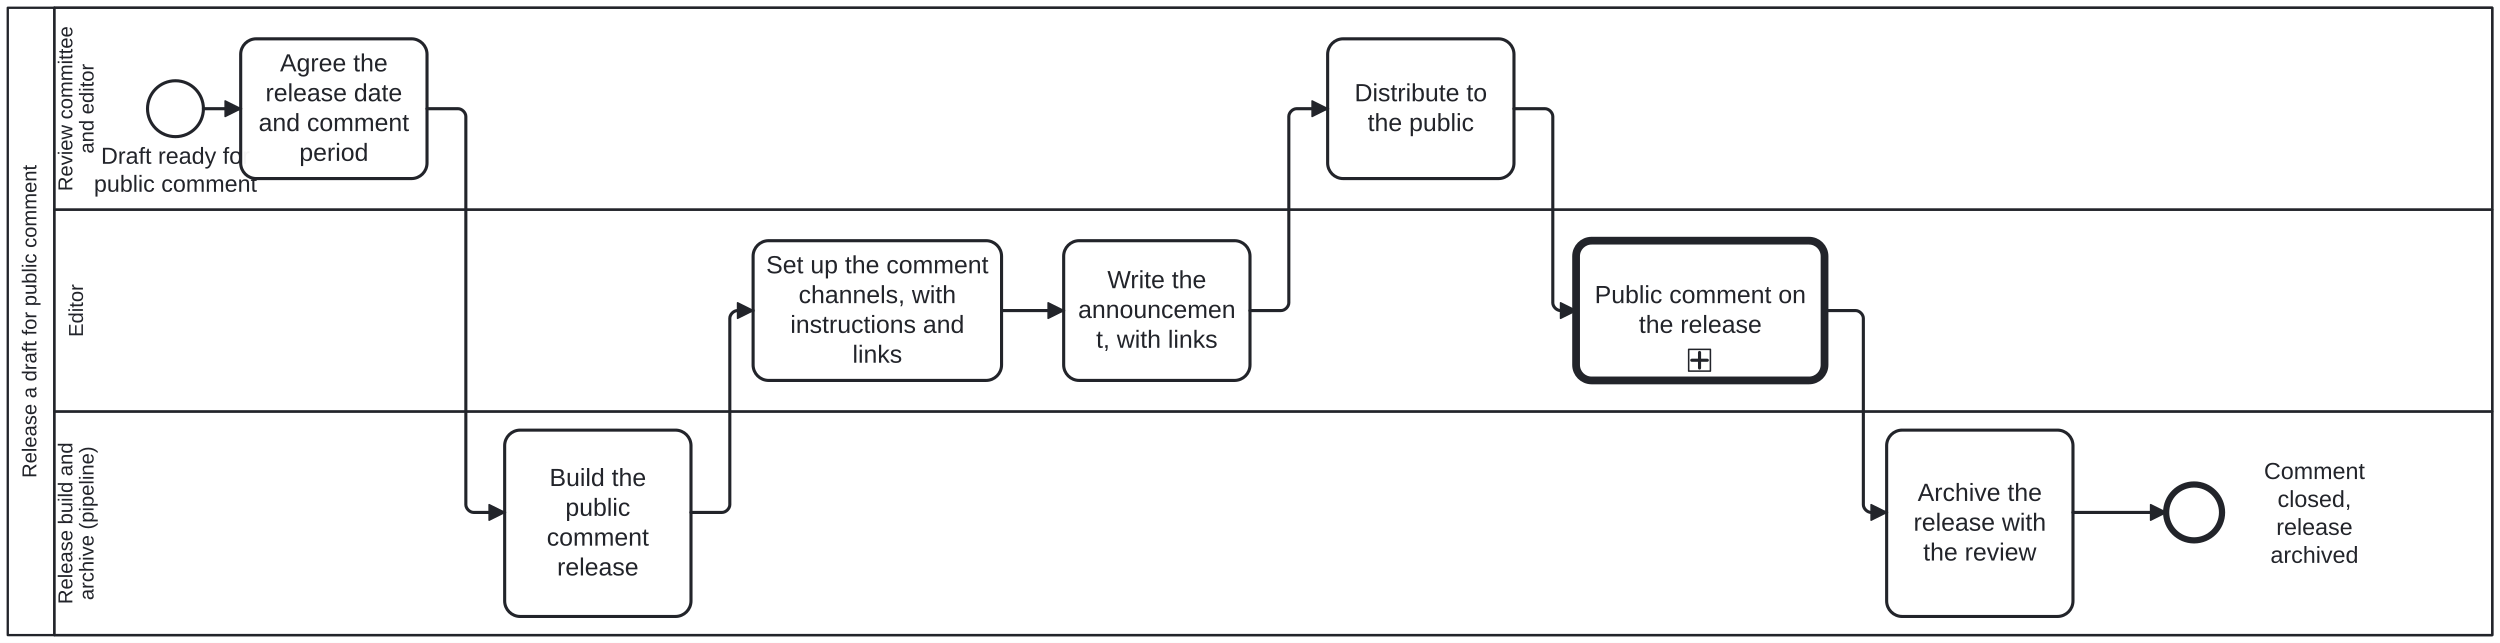
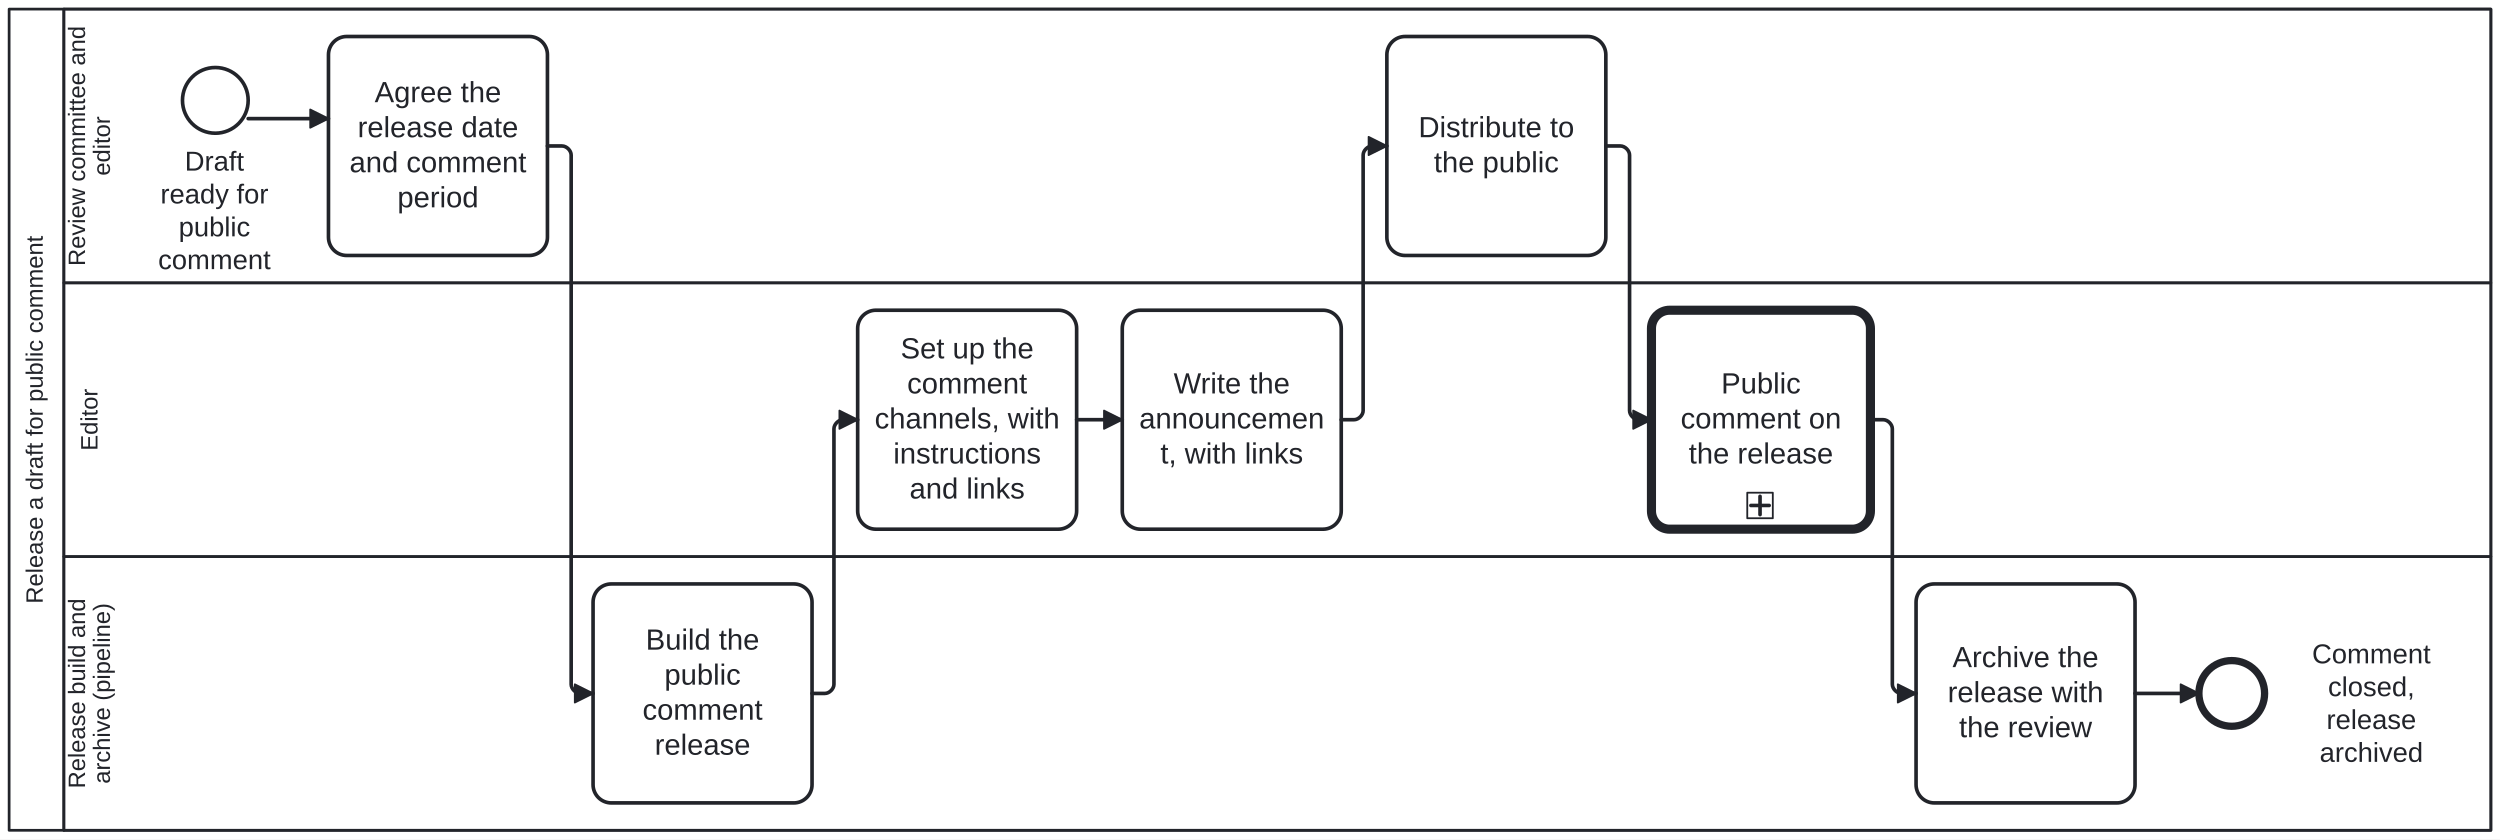
- <svg xmlns="http://www.w3.org/2000/svg" width="100%" style="max-width:100%;height:auto" viewBox="95 55 1610 414" version="1.1">
-   <rect x="95" y="55" width="1610" height="414" fill="#ffffff" />
+ <svg xmlns="http://www.w3.org/2000/svg" width="100%" style="max-width:100%;height:auto" viewBox="95 55 1370 460" version="1.1">
+   <rect x="95" y="55" width="1370" height="460" fill="#ffffff" />
  <g class="djs-group">
    <g class="djs-element djs-shape" data-element-id="Participant_PublicCommentRelease" style="display: block;" transform="matrix(1 0 0 1 100 60)">
      <g class="djs-visual">
-         <rect x="0" y="0" width="1600" height="404" rx="0" ry="0" style="stroke-linecap: round; stroke-linejoin: round; stroke: rgb(34, 36, 42); stroke-width: 1.5px; fill: white; fill-opacity: 0.95;" />
-         <path style="fill: none; stroke-linecap: round; stroke-linejoin: round; stroke: rgb(34, 36, 42); stroke-width: 1.5px;" d="M30,0L30,404" />
-         <text lineHeight="1.05" class="djs-label" transform="matrix(-1.83697e-16 -1 1 -1.83697e-16 0 404)" style="font-family: Arial, sans-serif; font-size: 13px; font-weight: normal; fill: rgb(34, 36, 42);">
-           <tspan x="101.202" y="18.413">Release a draft for public comment</tspan>
+         <rect x="0" y="0" width="1360" height="450" rx="0" ry="0" style="stroke-linecap: round; stroke-linejoin: round; stroke: rgb(34, 36, 42); stroke-width: 1.5px; fill: white; fill-opacity: 0.95;" />
+         <path style="fill: none; stroke-linecap: round; stroke-linejoin: round; stroke: rgb(34, 36, 42); stroke-width: 1.5px;" d="M30,0L30,450" />
+         <text lineHeight="1.05" class="djs-label" transform="matrix(-1.83697e-16 -1 1 -1.83697e-16 0 450)" style="font-family: Arial, sans-serif; font-size: 13px; font-weight: normal; fill: rgb(34, 36, 42);">
+           <tspan x="124.202" y="18.413">Release a draft for public comment</tspan>
        </text>
      </g>
-       <rect class="djs-hit djs-hit-all" x="0" y="0" width="1600" height="404" style="fill: none; stroke-opacity: 0; stroke: white; stroke-width: 15px;" />
+       <rect class="djs-hit djs-hit-all" x="0" y="0" width="1360" height="450" style="fill: none; stroke-opacity: 0; stroke: white; stroke-width: 15px;" />
    </g>
    <g class="djs-children">
      <g class="djs-group">
-         <g class="djs-element djs-shape" data-element-id="Lane_Pipeline" style="display: block;" transform="matrix(1 0 0 1 130 320)">
-           <g class="djs-visual">
-             <rect x="0" y="0" width="1570" height="144" rx="0" ry="0" style="stroke-linecap: round; stroke-linejoin: round; stroke: rgb(34, 36, 42); stroke-width: 1.5px; fill: white; fill-opacity: 0.25;" />
-             <text lineHeight="1.05" class="djs-label" transform="matrix(-1.83697e-16 -1 1 -1.83697e-16 0 144)" style="font-family: Arial, sans-serif; font-size: 13px; font-weight: normal; fill: rgb(34, 36, 42);">
-               <tspan x="19.962" y="11.588">Release build and </tspan>
-               <tspan x="22.504" y="25.238">archive (pipeline)</tspan>
-             </text>
-           </g>
-           <rect class="djs-hit djs-hit-all" x="0" y="0" width="1570" height="144" style="fill: none; stroke-opacity: 0; stroke: white; stroke-width: 15px;" />
-         </g>
-       </g>
-       <g class="djs-group">
-         <g class="djs-element djs-shape" data-element-id="Lane_Editor" style="display: block;" transform="matrix(1 0 0 1 130 190)">
-           <g class="djs-visual">
-             <rect x="0" y="0" width="1570" height="130" rx="0" ry="0" style="stroke-linecap: round; stroke-linejoin: round; stroke: rgb(34, 36, 42); stroke-width: 1.5px; fill: white; fill-opacity: 0.25;" />
-             <text lineHeight="1.05" class="djs-label" transform="matrix(-1.83697e-16 -1 1 -1.83697e-16 0 130)" style="font-family: Arial, sans-serif; font-size: 13px; font-weight: normal; fill: rgb(34, 36, 42);">
-               <tspan x="48.02" y="18.413">Editor</tspan>
-             </text>
-           </g>
-           <rect class="djs-hit djs-hit-all" x="0" y="0" width="1570" height="130" style="fill: none; stroke-opacity: 0; stroke: white; stroke-width: 15px;" />
+         <g class="djs-element djs-shape" data-element-id="Lane_Pipeline" style="display: block;" transform="matrix(1 0 0 1 130 360)">
+           <g class="djs-visual">
+             <rect x="0" y="0" width="1330" height="150" rx="0" ry="0" style="stroke-linecap: round; stroke-linejoin: round; stroke: rgb(34, 36, 42); stroke-width: 1.5px; fill: white; fill-opacity: 0.25;" />
+             <text lineHeight="1.05" class="djs-label" transform="matrix(-1.83697e-16 -1 1 -1.83697e-16 0 150)" style="font-family: Arial, sans-serif; font-size: 13px; font-weight: normal; fill: rgb(34, 36, 42);">
+               <tspan x="22.962" y="11.588">Release build and </tspan>
+               <tspan x="25.504" y="25.238">archive (pipeline)</tspan>
+             </text>
+           </g>
+           <rect class="djs-hit djs-hit-all" x="0" y="0" width="1330" height="150" style="fill: none; stroke-opacity: 0; stroke: white; stroke-width: 15px;" />
+         </g>
+       </g>
+       <g class="djs-group">
+         <g class="djs-element djs-shape" data-element-id="Lane_Editor" style="display: block;" transform="matrix(1 0 0 1 130 210)">
+           <g class="djs-visual">
+             <rect x="0" y="0" width="1330" height="150" rx="0" ry="0" style="stroke-linecap: round; stroke-linejoin: round; stroke: rgb(34, 36, 42); stroke-width: 1.5px; fill: white; fill-opacity: 0.25;" />
+             <text lineHeight="1.05" class="djs-label" transform="matrix(-1.83697e-16 -1 1 -1.83697e-16 0 150)" style="font-family: Arial, sans-serif; font-size: 13px; font-weight: normal; fill: rgb(34, 36, 42);">
+               <tspan x="58.02" y="18.413">Editor</tspan>
+             </text>
+           </g>
+           <rect class="djs-hit djs-hit-all" x="0" y="0" width="1330" height="150" style="fill: none; stroke-opacity: 0; stroke: white; stroke-width: 15px;" />
        </g>
      </g>
      <g class="djs-group">
        <g class="djs-element djs-shape" data-element-id="Lane_Committee" style="display: block;" transform="matrix(1 0 0 1 130 60)">
          <g class="djs-visual">
-             <rect x="0" y="0" width="1570" height="130" rx="0" ry="0" style="stroke-linecap: round; stroke-linejoin: round; stroke: rgb(34, 36, 42); stroke-width: 1.5px; fill: white; fill-opacity: 0.25;" />
-             <text lineHeight="1.05" class="djs-label" transform="matrix(-1.83697e-16 -1 1 -1.83697e-16 0 130)" style="font-family: Arial, sans-serif; font-size: 13px; font-weight: normal; fill: rgb(34, 36, 42);">
-               <tspan x="11.902" y="11.588">Review committee </tspan>
-               <tspan x="36.09" y="25.238">and editor</tspan>
-             </text>
-           </g>
-           <rect class="djs-hit djs-hit-all" x="0" y="0" width="1570" height="130" style="fill: none; stroke-opacity: 0; stroke: white; stroke-width: 15px;" />
-         </g>
-       </g>
-       <g class="djs-group">
-         <g class="djs-element djs-shape" data-element-id="StartEvent_DraftReady" style="display: block;" transform="matrix(1 0 0 1 190 107)">
+             <rect x="0" y="0" width="1330" height="150" rx="0" ry="0" style="stroke-linecap: round; stroke-linejoin: round; stroke: rgb(34, 36, 42); stroke-width: 1.5px; fill: white; fill-opacity: 0.25;" />
+             <text lineHeight="1.05" class="djs-label" transform="matrix(-1.83697e-16 -1 1 -1.83697e-16 0 150)" style="font-family: Arial, sans-serif; font-size: 13px; font-weight: normal; fill: rgb(34, 36, 42);">
+               <tspan x="9.251" y="11.588">Review committee and </tspan>
+               <tspan x="58.74" y="25.238">editor</tspan>
+             </text>
+           </g>
+           <rect class="djs-hit djs-hit-all" x="0" y="0" width="1330" height="150" style="fill: none; stroke-opacity: 0; stroke: white; stroke-width: 15px;" />
+         </g>
+       </g>
+       <g class="djs-group">
+         <g class="djs-element djs-shape" data-element-id="StartEvent_DraftReady" style="display: block;" transform="matrix(1 0 0 1 195 92)">
          <g class="djs-visual">
            <circle cx="18" cy="18" r="18" style="stroke-linecap: round; stroke-linejoin: round; stroke: rgb(34, 36, 42); stroke-width: 2px; fill: white; fill-opacity: 0.95;" />
          </g>
          <rect class="djs-hit djs-hit-all" x="0" y="0" width="36" height="36" style="fill: none; stroke-opacity: 0; stroke: white; stroke-width: 15px;" />
        </g>
      </g>
      <g class="djs-group">
-         <g class="djs-element djs-shape" data-element-id="StartEvent_DraftReady_label" style="display: block;" transform="matrix(1 0 0 1 155 147)">
+         <g class="djs-element djs-shape" data-element-id="StartEvent_DraftReady_label" style="display: block;" transform="matrix(1 0 0 1 175 135)">
          <g class="djs-visual">
            <text lineHeight="1.2" class="djs-label" style="font-family: Arial, sans-serif; font-size: 15px; font-weight: normal; fill: rgb(34, 36, 42);">
-               <tspan x="5.067" y="13.5">Draft ready for</tspan>
-               <tspan x="0.478" y="31.5">public comment</tspan>
-             </text>
-           </g>
-           <rect class="djs-hit djs-hit-all" x="0" y="0" width="106" height="36" style="fill: none; stroke-opacity: 0; stroke: white; stroke-width: 15px;" />
-         </g>
-       </g>
-       <g class="djs-group">
-         <g class="djs-element djs-shape" data-element-id="Task_AgreeReleaseDate" style="display: block;" transform="matrix(1 0 0 1 250 80)">
-           <g class="djs-visual">
-             <rect x="0" y="0" width="120" height="90" rx="10" ry="10" style="stroke-linecap: round; stroke-linejoin: round; stroke: rgb(34, 36, 42); stroke-width: 2px; fill: white; fill-opacity: 0.95;" />
-             <text lineHeight="1.2" class="djs-label" style="font-family: Arial, sans-serif; font-size: 16px; font-weight: normal; fill: rgb(34, 36, 42);">
-               <tspan x="25.309" y="21">Agree the </tspan>
-               <tspan x="15.969" y="40.2">release date </tspan>
-               <tspan x="11.531" y="59.4">and comment </tspan>
-               <tspan x="37.762" y="78.6">period</tspan>
-             </text>
-           </g>
-           <rect class="djs-hit djs-hit-all" x="0" y="0" width="120" height="90" style="fill: none; stroke-opacity: 0; stroke: white; stroke-width: 15px;" />
-         </g>
-       </g>
-       <g class="djs-group">
-         <g class="djs-element djs-shape" data-element-id="Task_BuildPcRelease" style="display: block;" transform="matrix(1 0 0 1 420 332)">
+               <tspan x="21.248" y="13.5">Draft </tspan>
+               <tspan x="7.903" y="31.5">ready for </tspan>
+               <tspan x="17.904" y="49.5">public </tspan>
+               <tspan x="6.658" y="67.5">comment</tspan>
+             </text>
+           </g>
+           <rect class="djs-hit djs-hit-all" x="0" y="0" width="75" height="54" style="fill: none; stroke-opacity: 0; stroke: white; stroke-width: 15px;" />
+         </g>
+       </g>
+       <g class="djs-group">
+         <g class="djs-element djs-shape" data-element-id="Task_AgreeReleaseDate" style="display: block;" transform="matrix(1 0 0 1 275 75)">
+           <g class="djs-visual">
+             <rect x="0" y="0" width="120" height="120" rx="10" ry="10" style="stroke-linecap: round; stroke-linejoin: round; stroke: rgb(34, 36, 42); stroke-width: 2px; fill: white; fill-opacity: 0.95;" />
+             <text lineHeight="1.2" class="djs-label" style="font-family: Arial, sans-serif; font-size: 16px; font-weight: normal; fill: rgb(34, 36, 42);">
+               <tspan x="25.309" y="36">Agree the </tspan>
+               <tspan x="15.969" y="55.2">release date </tspan>
+               <tspan x="11.531" y="74.4">and comment </tspan>
+               <tspan x="37.762" y="93.6">period</tspan>
+             </text>
+           </g>
+           <rect class="djs-hit djs-hit-all" x="0" y="0" width="120" height="120" style="fill: none; stroke-opacity: 0; stroke: white; stroke-width: 15px;" />
+         </g>
+       </g>
+       <g class="djs-group">
+         <g class="djs-element djs-shape" data-element-id="Task_BuildPcRelease" style="display: block;" transform="matrix(1 0 0 1 420 375)">
          <g class="djs-visual">
            <rect x="0" y="0" width="120" height="120" rx="10" ry="10" style="stroke-linecap: round; stroke-linejoin: round; stroke: rgb(34, 36, 42); stroke-width: 2px; fill: white; fill-opacity: 0.95;" />
            <text lineHeight="1.2" class="djs-label" style="font-family: Arial, sans-serif; font-size: 16px; font-weight: normal; fill: rgb(34, 36, 42);">
              <tspan x="28.867" y="36">Build the </tspan>
              <tspan x="39.098" y="55.2">public </tspan>
              <tspan x="27.102" y="74.4">comment </tspan>
              <tspan x="33.762" y="93.6">release</tspan>
            </text>
          </g>
          <rect class="djs-hit djs-hit-all" x="0" y="0" width="120" height="120" style="fill: none; stroke-opacity: 0; stroke: white; stroke-width: 15px;" />
        </g>
      </g>
      <g class="djs-group">
-         <g class="djs-element djs-shape" data-element-id="Task_SetUpChannels" style="display: block;" transform="matrix(1 0 0 1 580 210)">
-           <g class="djs-visual">
-             <rect x="0" y="0" width="160" height="90" rx="10" ry="10" style="stroke-linecap: round; stroke-linejoin: round; stroke: rgb(34, 36, 42); stroke-width: 2px; fill: white; fill-opacity: 0.95;" />
-             <text lineHeight="1.2" class="djs-label" style="font-family: Arial, sans-serif; font-size: 16px; font-weight: normal; fill: rgb(34, 36, 42);">
-               <tspan x="8.406" y="21">Set up the comment </tspan>
-               <tspan x="29.305" y="40.2">channels, with </tspan>
-               <tspan x="23.969" y="59.4">instructions and </tspan>
-               <tspan x="63.996" y="78.6">links</tspan>
-             </text>
-           </g>
-           <rect class="djs-hit djs-hit-all" x="0" y="0" width="160" height="90" style="fill: none; stroke-opacity: 0; stroke: white; stroke-width: 15px;" />
-         </g>
-       </g>
-       <g class="djs-group">
-         <g class="djs-element djs-shape" data-element-id="Task_WriteAnnouncement" style="display: block;" transform="matrix(1 0 0 1 780 210)">
-           <g class="djs-visual">
-             <rect x="0" y="0" width="120" height="90" rx="10" ry="10" style="stroke-linecap: round; stroke-linejoin: round; stroke: rgb(34, 36, 42); stroke-width: 2px; fill: white; fill-opacity: 0.95;" />
-             <text lineHeight="1.2" class="djs-label" style="font-family: Arial, sans-serif; font-size: 16px; font-weight: normal; fill: rgb(34, 36, 42);">
-               <tspan x="28.137" y="30.6">Write the </tspan>
-               <tspan x="9.293" y="49.8">announcemen</tspan>
-               <tspan x="20.879" y="69">t, with links</tspan>
-             </text>
-           </g>
-           <rect class="djs-hit djs-hit-all" x="0" y="0" width="120" height="90" style="fill: none; stroke-opacity: 0; stroke: white; stroke-width: 15px;" />
-         </g>
-       </g>
-       <g class="djs-group">
-         <g class="djs-element djs-shape" data-element-id="Task_Distribute" style="display: block;" transform="matrix(1 0 0 1 950 80)">
-           <g class="djs-visual">
-             <rect x="0" y="0" width="120" height="90" rx="10" ry="10" style="stroke-linecap: round; stroke-linejoin: round; stroke: rgb(34, 36, 42); stroke-width: 2px; fill: white; fill-opacity: 0.95;" />
-             <text lineHeight="1.2" class="djs-label" style="font-family: Arial, sans-serif; font-size: 16px; font-weight: normal; fill: rgb(34, 36, 42);">
-               <tspan x="17.316" y="40.2">Distribute to </tspan>
-               <tspan x="25.754" y="59.4">the public</tspan>
-             </text>
-           </g>
-           <rect class="djs-hit djs-hit-all" x="0" y="0" width="120" height="90" style="fill: none; stroke-opacity: 0; stroke: white; stroke-width: 15px;" />
+         <g class="djs-element djs-shape" data-element-id="Task_SetUpChannels" style="display: block;" transform="matrix(1 0 0 1 565 225)">
+           <g class="djs-visual">
+             <rect x="0" y="0" width="120" height="120" rx="10" ry="10" style="stroke-linecap: round; stroke-linejoin: round; stroke: rgb(34, 36, 42); stroke-width: 2px; fill: white; fill-opacity: 0.95;" />
+             <text lineHeight="1.2" class="djs-label" style="font-family: Arial, sans-serif; font-size: 16px; font-weight: normal; fill: rgb(34, 36, 42);">
+               <tspan x="23.527" y="26.4">Set up the </tspan>
+               <tspan x="27.102" y="45.6">comment </tspan>
+               <tspan x="9.305" y="64.8">channels, with </tspan>
+               <tspan x="19.539" y="84">instructions </tspan>
+               <tspan x="28.426" y="103.2">and links</tspan>
+             </text>
+           </g>
+           <rect class="djs-hit djs-hit-all" x="0" y="0" width="120" height="120" style="fill: none; stroke-opacity: 0; stroke: white; stroke-width: 15px;" />
+         </g>
+       </g>
+       <g class="djs-group">
+         <g class="djs-element djs-shape" data-element-id="Task_WriteAnnouncement" style="display: block;" transform="matrix(1 0 0 1 710 225)">
+           <g class="djs-visual">
+             <rect x="0" y="0" width="120" height="120" rx="10" ry="10" style="stroke-linecap: round; stroke-linejoin: round; stroke: rgb(34, 36, 42); stroke-width: 2px; fill: white; fill-opacity: 0.95;" />
+             <text lineHeight="1.2" class="djs-label" style="font-family: Arial, sans-serif; font-size: 16px; font-weight: normal; fill: rgb(34, 36, 42);">
+               <tspan x="28.137" y="45.6">Write the </tspan>
+               <tspan x="9.293" y="64.8">announcemen</tspan>
+               <tspan x="20.879" y="84">t, with links</tspan>
+             </text>
+           </g>
+           <rect class="djs-hit djs-hit-all" x="0" y="0" width="120" height="120" style="fill: none; stroke-opacity: 0; stroke: white; stroke-width: 15px;" />
+         </g>
+       </g>
+       <g class="djs-group">
+         <g class="djs-element djs-shape" data-element-id="Task_Distribute" style="display: block;" transform="matrix(1 0 0 1 855 75)">
+           <g class="djs-visual">
+             <rect x="0" y="0" width="120" height="120" rx="10" ry="10" style="stroke-linecap: round; stroke-linejoin: round; stroke: rgb(34, 36, 42); stroke-width: 2px; fill: white; fill-opacity: 0.95;" />
+             <text lineHeight="1.2" class="djs-label" style="font-family: Arial, sans-serif; font-size: 16px; font-weight: normal; fill: rgb(34, 36, 42);">
+               <tspan x="17.316" y="55.2">Distribute to </tspan>
+               <tspan x="25.754" y="74.4">the public</tspan>
+             </text>
+           </g>
+           <rect class="djs-hit djs-hit-all" x="0" y="0" width="120" height="120" style="fill: none; stroke-opacity: 0; stroke: white; stroke-width: 15px;" />
        </g>
      </g>
      <g class="djs-group">
        <a class="fa-subprocess-link" href="public-comment.svg" target="_top">
-           <g class="djs-element djs-shape" data-element-id="CallActivity_PublicComment" style="display: block;" transform="matrix(1 0 0 1 1110 210)">
+           <g class="djs-element djs-shape" data-element-id="CallActivity_PublicComment" style="display: block;" transform="matrix(1 0 0 1 1000 225)">
            <g class="djs-visual">
-               <rect x="0" y="0" width="160" height="90" rx="10" ry="10" style="stroke-linecap: round; stroke-linejoin: round; stroke: rgb(34, 36, 42); stroke-width: 5px; fill: white; fill-opacity: 0.95;" />
+               <rect x="0" y="0" width="120" height="120" rx="10" ry="10" style="stroke-linecap: round; stroke-linejoin: round; stroke: rgb(34, 36, 42); stroke-width: 5px; fill: white; fill-opacity: 0.95;" />
              <text lineHeight="1.2" class="djs-label" style="font-family: Arial, sans-serif; font-size: 16px; font-weight: normal; fill: rgb(34, 36, 42);">
-                 <tspan x="11.969" y="40.2">Public comment on </tspan>
-                 <tspan x="40.418" y="59.4">the release</tspan>
+                 <tspan x="38.211" y="45.6">Public </tspan>
+                 <tspan x="15.98" y="64.8">comment on </tspan>
+                 <tspan x="20.418" y="84">the release</tspan>
              </text>
-               <rect x="0" y="0" width="14" height="14" rx="0" ry="0" style="stroke-linecap: round; stroke-linejoin: round; stroke: rgb(34, 36, 42); stroke-width: 1px; fill: white;" transform="matrix(1 0 0 1 72.5 70)" />
-               <path data-marker="sub-process" d="m72.5,70 m 7,2 l 0,10 m -5,-5 l 10,0" style="fill: white; stroke-linecap: round; stroke-linejoin: round; stroke: rgb(34, 36, 42); stroke-width: 2px;" />
+               <rect x="0" y="0" width="14" height="14" rx="0" ry="0" style="stroke-linecap: round; stroke-linejoin: round; stroke: rgb(34, 36, 42); stroke-width: 1px; fill: white;" transform="matrix(1 0 0 1 52.5 100)" />
+               <path data-marker="sub-process" d="m52.5,100 m 7,2 l 0,10 m -5,-5 l 10,0" style="fill: white; stroke-linecap: round; stroke-linejoin: round; stroke: rgb(34, 36, 42); stroke-width: 2px;" />
            </g>
-             <rect class="djs-hit djs-hit-all" x="0" y="0" width="160" height="90" style="fill: none; stroke-opacity: 0; stroke: white; stroke-width: 15px;" />
+             <rect class="djs-hit djs-hit-all" x="0" y="0" width="120" height="120" style="fill: none; stroke-opacity: 0; stroke: white; stroke-width: 15px;" />
          </g>
        </a>
      </g>
      <g class="djs-group">
-         <g class="djs-element djs-shape" data-element-id="Task_ArchiveRelease" style="display: block;" transform="matrix(1 0 0 1 1310 332)">
+         <g class="djs-element djs-shape" data-element-id="Task_ArchiveRelease" style="display: block;" transform="matrix(1 0 0 1 1145 375)">
          <g class="djs-visual">
            <rect x="0" y="0" width="120" height="120" rx="10" ry="10" style="stroke-linecap: round; stroke-linejoin: round; stroke: rgb(34, 36, 42); stroke-width: 2px; fill: white; fill-opacity: 0.95;" />
            <text lineHeight="1.2" class="djs-label" style="font-family: Arial, sans-serif; font-size: 16px; font-weight: normal; fill: rgb(34, 36, 42);">
              <tspan x="19.98" y="45.6">Archive the </tspan>
              <tspan x="17.312" y="64.8">release with </tspan>
              <tspan x="23.539" y="84">the review</tspan>
            </text>
          </g>
          <rect class="djs-hit djs-hit-all" x="0" y="0" width="120" height="120" style="fill: none; stroke-opacity: 0; stroke: white; stroke-width: 15px;" />
        </g>
      </g>
      <g class="djs-group">
-         <g class="djs-element djs-shape" data-element-id="EndEvent_Closed" style="display: block;" transform="matrix(1 0 0 1 1490 367)">
+         <g class="djs-element djs-shape" data-element-id="EndEvent_Closed" style="display: block;" transform="matrix(1 0 0 1 1300 417)">
          <g class="djs-visual">
            <circle cx="18" cy="18" r="18" style="stroke-linecap: round; stroke-linejoin: round; stroke: rgb(34, 36, 42); stroke-width: 4px; fill: white; fill-opacity: 0.95;" />
          </g>
          <rect class="djs-hit djs-hit-all" x="0" y="0" width="36" height="36" style="fill: none; stroke-opacity: 0; stroke: white; stroke-width: 15px;" />
        </g>
      </g>
      <g class="djs-group">
-         <g class="djs-element djs-shape" data-element-id="EndEvent_Closed_label" style="display: block;" transform="matrix(1 0 0 1 1535 350)">
+         <g class="djs-element djs-shape" data-element-id="EndEvent_Closed_label" style="display: block;" transform="matrix(1 0 0 1 1344 405)">
          <g class="djs-visual">
            <text lineHeight="1.2" class="djs-label" style="font-family: Arial, sans-serif; font-size: 15px; font-weight: normal; fill: rgb(34, 36, 42);">
              <tspan x="17.991" y="13.5">Comment </tspan>
              <tspan x="26.737" y="31.5">closed, </tspan>
              <tspan x="25.902" y="49.5">release </tspan>
              <tspan x="22.152" y="67.5">archived</tspan>
            </text>
          </g>
          <rect class="djs-hit djs-hit-all" x="0" y="0" width="101" height="54" style="fill: none; stroke-opacity: 0; stroke: white; stroke-width: 15px;" />
        </g>
      </g>
      <g class="djs-group">
        <g class="djs-element djs-connection" data-element-id="Flow_DraftReady_To_AgreeReleaseDate" style="display: block;">
          <g class="djs-visual">
            <defs>
              <marker id="bpmn-marker-1" viewBox="0 0 20 20" refX="11" refY="10" markerWidth="10" markerHeight="10" orient="auto">
                <path d="M 1 5 L 11 10 L 1 15 Z" style="stroke-linecap: round; stroke-linejoin: round; stroke: rgb(34, 36, 42); stroke-width: 1px; fill: rgb(34, 36, 42);" />
              </marker>
            </defs>
-             <path data-corner-radius="5" style="fill: none; stroke-linecap: round; stroke-linejoin: round; stroke: rgb(34, 36, 42); stroke-width: 2px; marker-end: url('#bpmn-marker-1');" d="M226,125L250,125" />
-           </g>
-           <path d="M226,125L250,125" class="djs-hit djs-hit-stroke" style="fill: none; stroke-opacity: 0; stroke: white; stroke-width: 15px;" />
+             <path data-corner-radius="5" style="fill: none; stroke-linecap: round; stroke-linejoin: round; stroke: rgb(34, 36, 42); stroke-width: 2px; marker-end: url('#bpmn-marker-1');" d="M231,120L275,120" />
+           </g>
+           <path d="M231,120L275,120" class="djs-hit djs-hit-stroke" style="fill: none; stroke-opacity: 0; stroke: white; stroke-width: 15px;" />
        </g>
      </g>
      <g class="djs-group">
        <g class="djs-element djs-connection" data-element-id="Flow_AgreeReleaseDate_To_BuildPcRelease" style="display: block;">
          <g class="djs-visual">
            <defs>
              <marker id="bpmn-marker-2" viewBox="0 0 20 20" refX="11" refY="10" markerWidth="10" markerHeight="10" orient="auto">
                <path d="M 1 5 L 11 10 L 1 15 Z" style="stroke-linecap: round; stroke-linejoin: round; stroke: rgb(34, 36, 42); stroke-width: 1px; fill: rgb(34, 36, 42);" />
              </marker>
            </defs>
-             <path data-corner-radius="5" style="fill: none; stroke-linecap: round; stroke-linejoin: round; stroke: rgb(34, 36, 42); stroke-width: 2px; marker-end: url('#bpmn-marker-2');" d="M370,125L390,125C392.5,125,395,127.5,395,130L395,380C395,382.5,397.5,385,400,385L420,385" />
-           </g>
-           <path d="M370,125L395,125L395,385L420,385" class="djs-hit djs-hit-stroke" style="fill: none; stroke-opacity: 0; stroke: white; stroke-width: 15px;" />
+             <path data-corner-radius="5" style="fill: none; stroke-linecap: round; stroke-linejoin: round; stroke: rgb(34, 36, 42); stroke-width: 2px; marker-end: url('#bpmn-marker-2');" d="M395,135L403,135C405.5,135,408,137.5,408,140L408,430C408,432.5,410.5,435,413,435L420,435" />
+           </g>
+           <path d="M395,135L408,135L408,435L420,435" class="djs-hit djs-hit-stroke" style="fill: none; stroke-opacity: 0; stroke: white; stroke-width: 15px;" />
        </g>
      </g>
      <g class="djs-group">
        <g class="djs-element djs-connection" data-element-id="Flow_BuildPcRelease_To_SetUpChannels" style="display: block;">
          <g class="djs-visual">
            <defs>
              <marker id="bpmn-marker-3" viewBox="0 0 20 20" refX="11" refY="10" markerWidth="10" markerHeight="10" orient="auto">
                <path d="M 1 5 L 11 10 L 1 15 Z" style="stroke-linecap: round; stroke-linejoin: round; stroke: rgb(34, 36, 42); stroke-width: 1px; fill: rgb(34, 36, 42);" />
              </marker>
            </defs>
-             <path data-corner-radius="5" style="fill: none; stroke-linecap: round; stroke-linejoin: round; stroke: rgb(34, 36, 42); stroke-width: 2px; marker-end: url('#bpmn-marker-3');" d="M540,385L560,385C562.5,385,565,382.5,565,380L565,260C565,257.5,567.5,255,570,255L580,255" />
-           </g>
-           <path d="M540,385L565,385L565,255L580,255" class="djs-hit djs-hit-stroke" style="fill: none; stroke-opacity: 0; stroke: white; stroke-width: 15px;" />
+             <path data-corner-radius="5" style="fill: none; stroke-linecap: round; stroke-linejoin: round; stroke: rgb(34, 36, 42); stroke-width: 2px; marker-end: url('#bpmn-marker-3');" d="M540,435L547,435C549.5,435,552,432.5,552,430L552,290C552,287.5,554.5,285,557,285L565,285" />
+           </g>
+           <path d="M540,435L552,435L552,285L565,285" class="djs-hit djs-hit-stroke" style="fill: none; stroke-opacity: 0; stroke: white; stroke-width: 15px;" />
        </g>
      </g>
      <g class="djs-group">
        <g class="djs-element djs-connection" data-element-id="Flow_SetUpChannels_To_WriteAnnouncement" style="display: block;">
          <g class="djs-visual">
            <defs>
              <marker id="bpmn-marker-4" viewBox="0 0 20 20" refX="11" refY="10" markerWidth="10" markerHeight="10" orient="auto">
                <path d="M 1 5 L 11 10 L 1 15 Z" style="stroke-linecap: round; stroke-linejoin: round; stroke: rgb(34, 36, 42); stroke-width: 1px; fill: rgb(34, 36, 42);" />
              </marker>
            </defs>
-             <path data-corner-radius="5" style="fill: none; stroke-linecap: round; stroke-linejoin: round; stroke: rgb(34, 36, 42); stroke-width: 2px; marker-end: url('#bpmn-marker-4');" d="M740,255L780,255" />
-           </g>
-           <path d="M740,255L780,255" class="djs-hit djs-hit-stroke" style="fill: none; stroke-opacity: 0; stroke: white; stroke-width: 15px;" />
+             <path data-corner-radius="5" style="fill: none; stroke-linecap: round; stroke-linejoin: round; stroke: rgb(34, 36, 42); stroke-width: 2px; marker-end: url('#bpmn-marker-4');" d="M685,285L710,285" />
+           </g>
+           <path d="M685,285L710,285" class="djs-hit djs-hit-stroke" style="fill: none; stroke-opacity: 0; stroke: white; stroke-width: 15px;" />
        </g>
      </g>
      <g class="djs-group">
        <g class="djs-element djs-connection" data-element-id="Flow_WriteAnnouncement_To_Distribute" style="display: block;">
          <g class="djs-visual">
            <defs>
              <marker id="bpmn-marker-5" viewBox="0 0 20 20" refX="11" refY="10" markerWidth="10" markerHeight="10" orient="auto">
                <path d="M 1 5 L 11 10 L 1 15 Z" style="stroke-linecap: round; stroke-linejoin: round; stroke: rgb(34, 36, 42); stroke-width: 1px; fill: rgb(34, 36, 42);" />
              </marker>
            </defs>
-             <path data-corner-radius="5" style="fill: none; stroke-linecap: round; stroke-linejoin: round; stroke: rgb(34, 36, 42); stroke-width: 2px; marker-end: url('#bpmn-marker-5');" d="M900,255L920,255C922.5,255,925,252.5,925,250L925,130C925,127.5,927.5,125,930,125L950,125" />
-           </g>
-           <path d="M900,255L925,255L925,125L950,125" class="djs-hit djs-hit-stroke" style="fill: none; stroke-opacity: 0; stroke: white; stroke-width: 15px;" />
+             <path data-corner-radius="5" style="fill: none; stroke-linecap: round; stroke-linejoin: round; stroke: rgb(34, 36, 42); stroke-width: 2px; marker-end: url('#bpmn-marker-5');" d="M830,285L837,285C839.5,285,842,282.5,842,280L842,140C842,137.5,844.5,135,847,135L855,135" />
+           </g>
+           <path d="M830,285L842,285L842,135L855,135" class="djs-hit djs-hit-stroke" style="fill: none; stroke-opacity: 0; stroke: white; stroke-width: 15px;" />
        </g>
      </g>
      <g class="djs-group">
        <g class="djs-element djs-connection" data-element-id="Flow_Distribute_To_PublicComment" style="display: block;">
          <g class="djs-visual">
            <defs>
              <marker id="bpmn-marker-6" viewBox="0 0 20 20" refX="11" refY="10" markerWidth="10" markerHeight="10" orient="auto">
                <path d="M 1 5 L 11 10 L 1 15 Z" style="stroke-linecap: round; stroke-linejoin: round; stroke: rgb(34, 36, 42); stroke-width: 1px; fill: rgb(34, 36, 42);" />
              </marker>
            </defs>
-             <path data-corner-radius="5" style="fill: none; stroke-linecap: round; stroke-linejoin: round; stroke: rgb(34, 36, 42); stroke-width: 2px; marker-end: url('#bpmn-marker-6');" d="M1070,125L1090,125C1092.5,125,1095,127.5,1095,130L1095,250C1095,252.5,1097.5,255,1100,255L1110,255" />
-           </g>
-           <path d="M1070,125L1095,125L1095,255L1110,255" class="djs-hit djs-hit-stroke" style="fill: none; stroke-opacity: 0; stroke: white; stroke-width: 15px;" />
+             <path data-corner-radius="5" style="fill: none; stroke-linecap: round; stroke-linejoin: round; stroke: rgb(34, 36, 42); stroke-width: 2px; marker-end: url('#bpmn-marker-6');" d="M975,135L983,135C985.5,135,988,137.5,988,140L988,280C988,282.5,990.5,285,993,285L1000,285" />
+           </g>
+           <path d="M975,135L988,135L988,285L1000,285" class="djs-hit djs-hit-stroke" style="fill: none; stroke-opacity: 0; stroke: white; stroke-width: 15px;" />
        </g>
      </g>
      <g class="djs-group">
        <g class="djs-element djs-connection" data-element-id="Flow_PublicComment_To_ArchiveRelease" style="display: block;">
          <g class="djs-visual">
            <defs>
              <marker id="bpmn-marker-7" viewBox="0 0 20 20" refX="11" refY="10" markerWidth="10" markerHeight="10" orient="auto">
                <path d="M 1 5 L 11 10 L 1 15 Z" style="stroke-linecap: round; stroke-linejoin: round; stroke: rgb(34, 36, 42); stroke-width: 1px; fill: rgb(34, 36, 42);" />
              </marker>
            </defs>
-             <path data-corner-radius="5" style="fill: none; stroke-linecap: round; stroke-linejoin: round; stroke: rgb(34, 36, 42); stroke-width: 2px; marker-end: url('#bpmn-marker-7');" d="M1270,255L1290,255C1292.5,255,1295,257.5,1295,260L1295,380C1295,382.5,1297.5,385,1300,385L1310,385" />
-           </g>
-           <path d="M1270,255L1295,255L1295,385L1310,385" class="djs-hit djs-hit-stroke" style="fill: none; stroke-opacity: 0; stroke: white; stroke-width: 15px;" />
+             <path data-corner-radius="5" style="fill: none; stroke-linecap: round; stroke-linejoin: round; stroke: rgb(34, 36, 42); stroke-width: 2px; marker-end: url('#bpmn-marker-7');" d="M1120,285L1127,285C1129.5,285,1132,287.5,1132,290L1132,430C1132,432.5,1134.5,435,1137,435L1145,435" />
+           </g>
+           <path d="M1120,285L1132,285L1132,435L1145,435" class="djs-hit djs-hit-stroke" style="fill: none; stroke-opacity: 0; stroke: white; stroke-width: 15px;" />
        </g>
      </g>
      <g class="djs-group">
        <g class="djs-element djs-connection" data-element-id="Flow_ArchiveRelease_To_Closed" style="display: block;">
          <g class="djs-visual">
            <defs>
              <marker id="bpmn-marker-8" viewBox="0 0 20 20" refX="11" refY="10" markerWidth="10" markerHeight="10" orient="auto">
                <path d="M 1 5 L 11 10 L 1 15 Z" style="stroke-linecap: round; stroke-linejoin: round; stroke: rgb(34, 36, 42); stroke-width: 1px; fill: rgb(34, 36, 42);" />
              </marker>
            </defs>
-             <path data-corner-radius="5" style="fill: none; stroke-linecap: round; stroke-linejoin: round; stroke: rgb(34, 36, 42); stroke-width: 2px; marker-end: url('#bpmn-marker-8');" d="M1430,385L1490,385" />
-           </g>
-           <path d="M1430,385L1490,385" class="djs-hit djs-hit-stroke" style="fill: none; stroke-opacity: 0; stroke: white; stroke-width: 15px;" />
+             <path data-corner-radius="5" style="fill: none; stroke-linecap: round; stroke-linejoin: round; stroke: rgb(34, 36, 42); stroke-width: 2px; marker-end: url('#bpmn-marker-8');" d="M1265,435L1300,435" />
+           </g>
+           <path d="M1265,435L1300,435" class="djs-hit djs-hit-stroke" style="fill: none; stroke-opacity: 0; stroke: white; stroke-width: 15px;" />
        </g>
      </g>
    </g>
  </g>
</svg>
